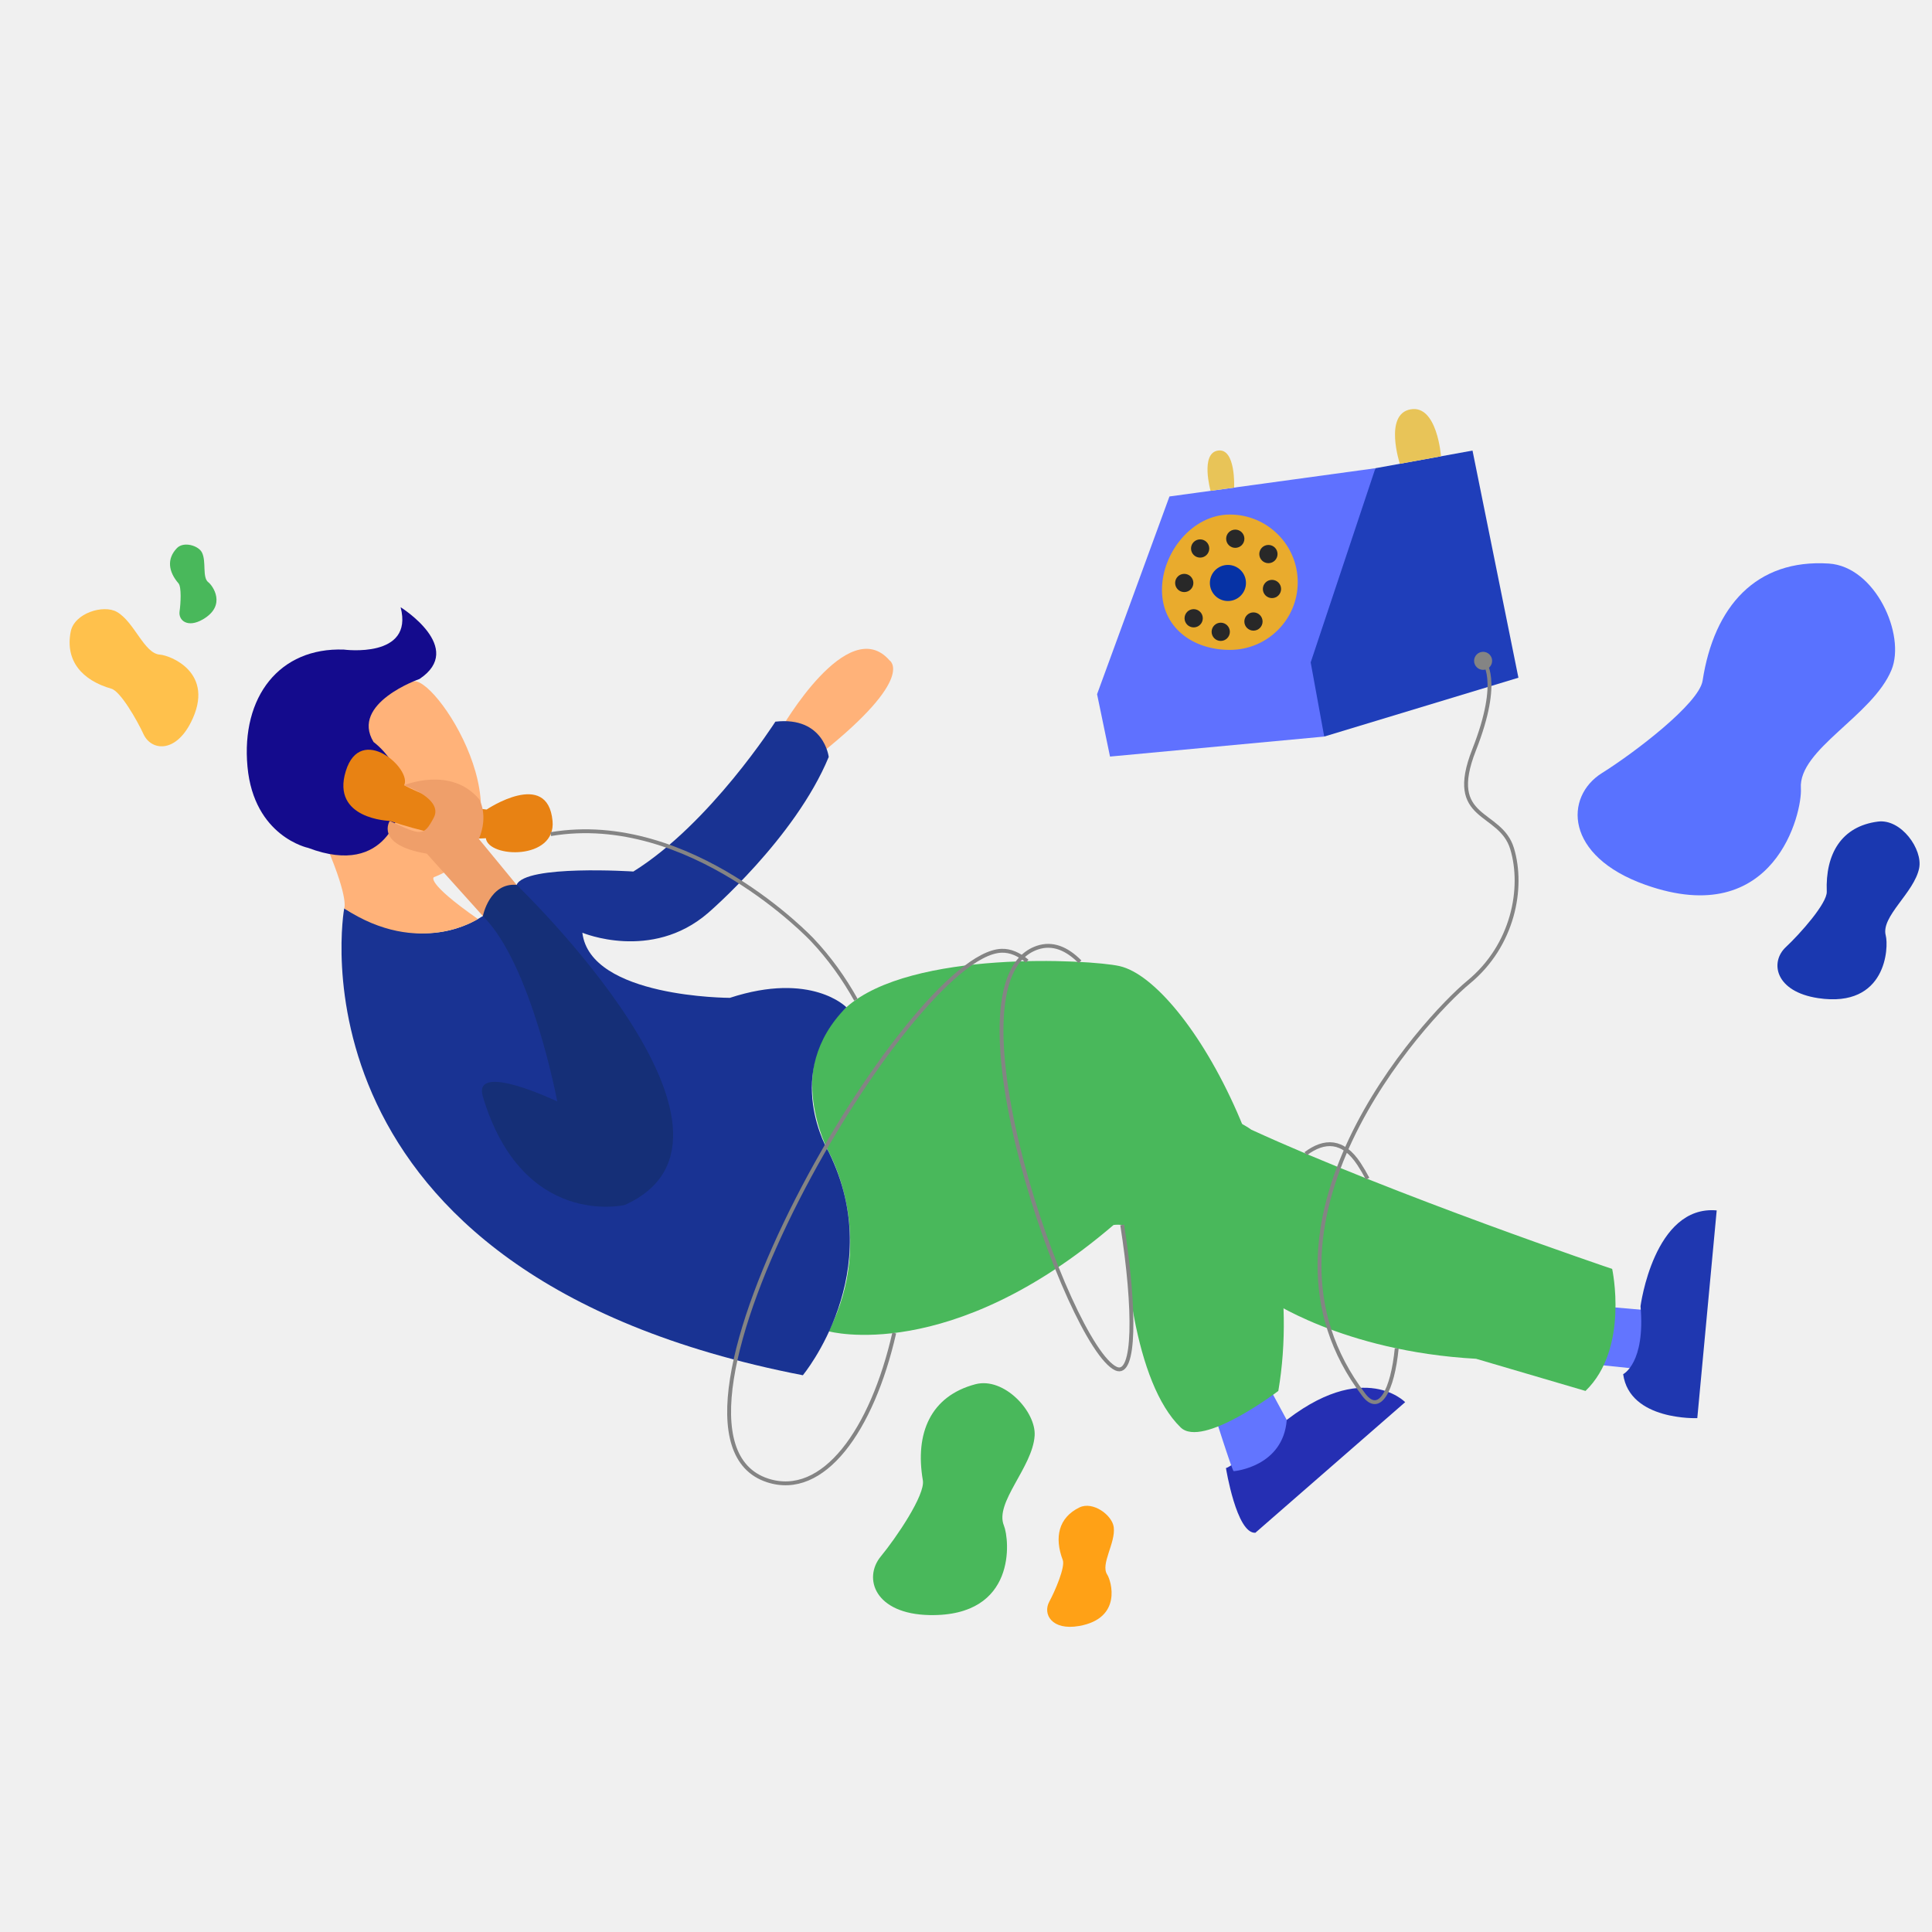
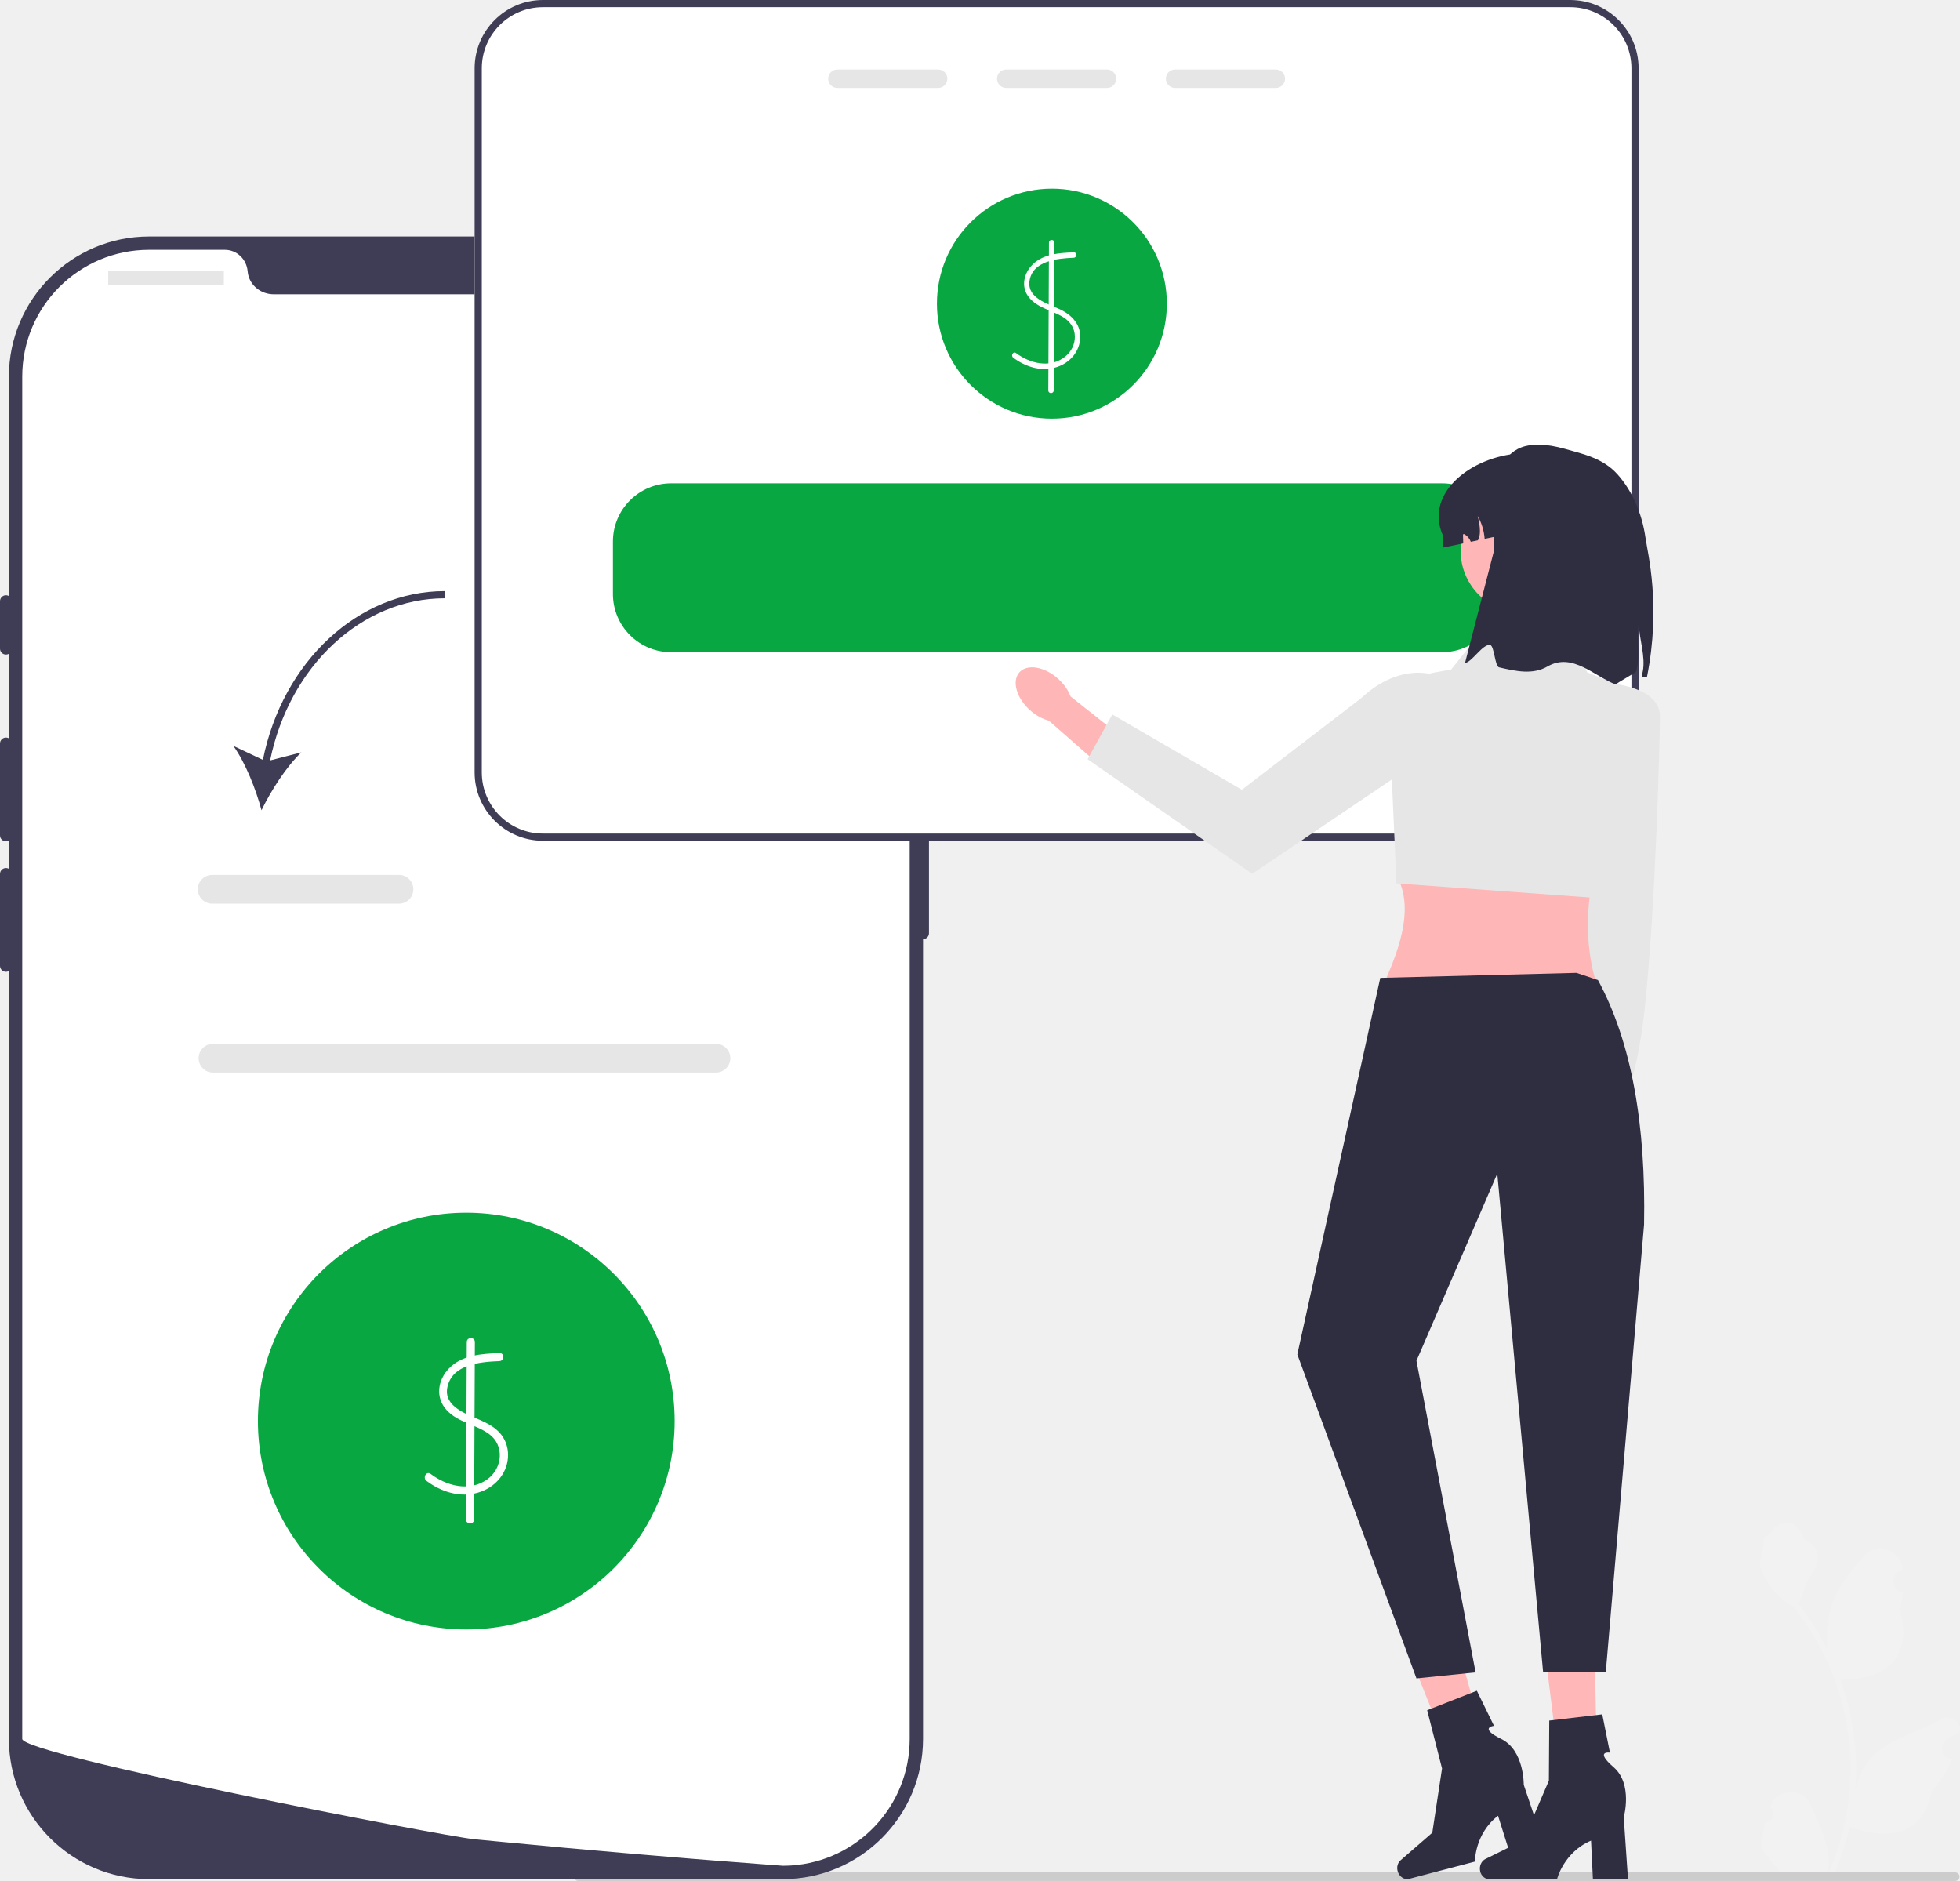
- <svg xmlns="http://www.w3.org/2000/svg" version="1.1" id="Camada_1" x="0px" y="0px" width="1000px" height="1000px" viewBox="0 0 1000 1000" enable-background="new 0 0 1000 1000" xml:space="preserve">
-   <g id="PESSOA">
-     <polygon fill="#6275FF" points="854.056,678.315 824.003,675.681 824.003,706.098 854.056,709.211  " />
-     <path fill="#252FB3" d="M634.547,759.849c0,0,5.483,34.114,15.23,33.505l77.536-67.596c0,0-23.646-24.591-68.906,15.496   C637.137,760.093,634.547,759.849,634.547,759.849z" />
-     <path fill="#6275FF" d="M627.643,729.187c0,0,10.187,32.287,10.898,32.287s25.586-2.437,27.481-26.499l-13.504-24.976   L627.643,729.187z" />
-     <path fill="#1F37B0" d="M849.132,676.087c0,0,6.903-52.459,39.427-49.581l-10.042,107.519c0,0-35.02,1.457-38.371-22.758   C840.146,711.267,851.721,705.632,849.132,676.087z" />
-     <path fill="#49B85B" d="M428.949,596.284c0,0-24.367-45.079,9.138-74.929c33.505-29.85,126.068-24.727,141.33-21.321   c35.49,7.919,99.297,120.009,82.24,219.914c0,0-39.292,29.854-50.562,18.885c-23.746-23.113-30.459-85.285-29.85-129.146   C581.853,565.825,428.949,596.284,428.949,596.284z" />
-     <path fill="#49B85B" d="M820.652,719.948c22.743-21.931,13.808-63.152,13.808-63.152s-112.495-37.972-186.816-72.086   c0,0-26.804-20.712-84.676-12.793c0,0-59.091-10.356-134.02,24.367c0,0,24.976,43.658,0,92.799c0,0,62.746,17.463,147.422-55.029   c0,0,21.931-4.569,79.194,37.922c0,0,38.988,27.464,108.434,31.322L820.652,719.948z" />
-     <path fill="#FFB279" d="M424.837,390.076l-20.56-12.793c0,0,34.556-60.309,56.168-35.447   C460.445,341.836,474.507,350.486,424.837,390.076z" />
-     <path fill="#193393" d="M267.413,458.001c-3.582,4.666-9.384,11.011-17.472,16.145c-15.443,9.801-39.219,15.186-71.785-3.962   c0,0-34.304,188.846,237.391,241.642c0,0,44.267-53.202,13.402-115.541c0,0-24.773-40.815,9.138-74.929   c0,0-18.072-18.682-60.309-4.873c0,0-72.289,0-76.351-33.708c0,0,35.739,15.026,64.979-10.153c0,0,45.079-38.581,62.543-80.818   c0,0-2.437-21.118-27.616-18.275c0,0-33.708,52.796-73.508,77.569C327.825,451.096,271.777,447.442,267.413,458.001" />
-     <path fill="none" stroke="#C91111" stroke-miterlimit="10" d="M214.365,405.458" />
-     <path fill="#FFB279" d="M178.155,470.184c0,0,2.552-4.524-8.718-31.202l19.189-69.313c0,0,12.488-16.143,25.738-17.057   s64.421,80.412,10.204,101.429c0,0-4.644,2.465,22.807,21.64C247.375,475.681,217.028,495.769,178.155,470.184z" />
-     <path fill="#140B8D" d="M207.356,417.392c0,0-6.092,37.322-47.821,21.483c0,0-28.089-5.787-31.439-42.034   c-3.351-36.246,16.589-61.832,49.904-60.614c0,0,36.361,4.873,29.356-21.931c0,0,33.912,21.114,9.747,37.16   c0,0-35.942,12.488-23.758,32.591C193.345,384.049,211.285,396.83,207.356,417.392z" />
-     <path fill="#E88213" d="M201.724,424.901c0,0-30.459-0.812-22.743-25.789c7.716-24.976,34.419-1.015,30.205,7.31   c0,0,17.108,9.95,42.693,12.59c0,0,31.576-21.22,34.114,5.889c1.919,20.491-33.253,19.291-34.52,8.935   C251.474,433.836,235.229,436.069,201.724,424.901z" />
-     <path fill="#EF9F6A" d="M209.187,406.423c0,0,20.56,7.031,15.306,16.854s-6.511,9.214-22.768,1.624c0,0-7.919,12.387,19.189,16.956   l29.027,32.289l17.472-16.145l-19.543-23.759c5.178-12.336,0.152-20.56,0.152-20.56   C233.402,396.32,209.187,406.423,209.187,406.423" />
-     <path fill="#152F77" d="M249.941,567.653c20.622,68.598,73.417,56.045,73.417,56.045c79.6-35.739-55.944-165.697-55.944-165.697   c-14.114-1.218-17.472,16.145-17.472,16.145c25.271,25.08,38.49,95.967,38.49,95.967S244.333,549,249.941,567.653z" />
+ <svg xmlns="http://www.w3.org/2000/svg" width="545.563" height="523.501" viewBox="0 0 545.563 523.501">
+   <path d="M491.304,507.168c2.066,.129,3.208-2.437,1.645-3.933l-.155-.618c.02-.05,.041-.099,.062-.148,2.089-4.982,9.17-4.947,11.241,.042,1.839,4.428,4.179,8.864,4.756,13.546,.258,2.067,.142,4.172-.316,6.2,4.308-9.411,6.575-19.687,6.575-30.021,0-2.597-.142-5.193-.433-7.783-.239-2.119-.568-4.224-.995-6.31-2.306-11.277-7.299-22.018-14.5-30.99-3.462-1.892-6.349-4.851-8.093-8.397-.626-1.279-1.117-2.655-1.35-4.056,.394,.052,1.486-5.949,1.188-6.317,.549-.833,1.532-1.247,2.131-2.06,2.982-4.043,7.091-3.337,9.236,2.157,4.582,2.313,4.627,6.148,1.815,9.837-1.789,2.347-2.035,5.522-3.604,8.035,.162,.207,.329,.407,.491,.614,2.961,3.798,5.522,7.88,7.681,12.169-.61-4.766,.291-10.508,1.826-14.21,1.748-4.217,5.025-7.769,7.91-11.415,3.466-4.379,10.573-2.468,11.184,3.083,.006,.054,.012,.107,.017,.161-.429,.242-.848,.499-1.259,.77-2.339,1.547-1.531,5.174,1.241,5.602l.063,.01c-.155,1.544-.42,3.074-.807,4.579,3.702,14.316-4.29,19.53-15.701,19.764-.252,.129-.497,.258-.749,.381,1.156,3.255,2.08,6.594,2.764,9.979,.614,2.99,1.04,6.013,1.279,9.049,.297,3.83,.271,7.68-.052,11.503l.019-.136c.82-4.211,3.107-8.145,6.427-10.87,4.946-4.063,11.933-5.559,17.268-8.824,2.568-1.572,5.859,.459,5.411,3.437l-.022,.143c-.794,.323-1.569,.698-2.319,1.117-.429,.242-.848,.499-1.259,.77-2.339,1.547-1.531,5.174,1.241,5.602l.063,.01c.045,.006,.084,.013,.129,.019-1.363,3.236-3.262,6.239-5.639,8.829-2.315,12.497-12.256,13.683-22.89,10.044h-.006c-1.163,5.064-2.861,10.011-5.044,14.726h-18.02c-.065-.2-.123-.407-.181-.607,1.666,.103,3.346,.006,4.986-.297-1.337-1.641-2.674-3.294-4.011-4.935-.032-.032-.058-.065-.084-.097-.678-.84-1.363-1.673-2.041-2.512l-0-.001c-.042-2.578,.267-5.147,.879-7.64l.001-0Z" fill="#f2f2f2" />
+   <path d="M159.753,522.311c0,.66,.53,1.19,1.19,1.19h383.29c.66,0,1.19-.53,1.19-1.19,0-.66-.53-1.19-1.19-1.19H160.943c-.66,0-1.19,.53-1.19,1.19Z" fill="#ccc" />
+   <g>
+     <path d="M217.914,522.994H41.489c-21.512,0-39.013-17.501-39.013-39.014V104.831c0-21.512,17.501-39.013,39.013-39.013H217.914c21.512,0,39.013,17.501,39.013,39.013V483.98c0,21.512-17.501,39.014-39.013,39.014Z" fill="#3f3d56" />
+     <path d="M256.927,205.281c-.91,0-1.65,.74-1.65,1.65v52.815c0,.91,.74,1.65,1.65,1.65s1.65-.74,1.65-1.65v-52.815c0-.91-.74-1.65-1.65-1.65Z" fill="#3f3d56" />
+     <path d="M253.213,104.831V483.973c0,18.724-14.573,34.041-33.001,35.229h-.008c-.272,.017-.545,.033-.825,.041-.487,.025-.974,.033-1.469,.033,0,0-1.816-.132-5.133-.38-3.35-.248-8.227-.619-14.309-1.106-1.824-.14-3.747-.297-5.777-.462-4.044-.33-8.483-.693-13.245-1.106-1.898-.157-3.862-.33-5.867-.503-10.249-.883-21.728-1.915-33.834-3.086-2.047-.19-4.11-.388-6.189-.594-.545-.058-1.098-.107-1.65-.165-8.632-.85-125.716-23.478-125.716-27.901V104.831c0-19.5,15.803-35.303,35.303-35.303h21.076c3.367,0,6.074,2.624,6.363,5.983,.025,.223,.05,.446,.091,.668,.611,3.375,3.705,5.727,7.138,5.727h107.082c3.433,0,6.528-2.352,7.138-5.727,.041-.223,.066-.446,.091-.668,.289-3.359,2.996-5.983,6.362-5.983h21.076c19.5,0,35.303,15.803,35.303,35.303Z" fill="#fff" />
+     <path d="M1.65,165.67c-.91,0-1.65,.74-1.65,1.65v13.204c0,.91,.74,1.65,1.65,1.65s1.65-.74,1.65-1.65v-13.204c0-.91-.74-1.65-1.65-1.65Z" fill="#3f3d56" />
+     <path d="M1.65,205.281c-.91,0-1.65,.74-1.65,1.65v25.582c0,.91,.74,1.65,1.65,1.65s1.65-.74,1.65-1.65v-25.582c0-.91-.74-1.65-1.65-1.65Z" fill="#3f3d56" />
+     <path d="M1.65,241.591c-.91,0-1.65,.74-1.65,1.65v25.582c0,.91,.74,1.65,1.65,1.65s1.65-.74,1.65-1.65v-25.582c0-.91-.74-1.65-1.65-1.65Z" fill="#3f3d56" />
+     <rect x="30.121" y="75.308" width="32.184" height="4.126" rx=".31" ry=".31" fill="#e6e6e6" />
+     <circle cx="202.049" cy="76.133" r="3.301" fill="#e6e6e6" />
+     <circle cx="211.127" cy="76.133" r="3.301" fill="#e6e6e6" />
+     <circle cx="220.204" cy="76.133" r="3.301" fill="#e6e6e6" />
  </g>
-   <g id="TELEFONE">
-     <polygon fill="#5F71FF" points="685.414,381.243 574.543,391.599 567.842,359.313 605.307,256.97 711.913,242.35  " />
-     <polygon fill="#1F3EBA" points="685.414,381.243 678.408,342.865 711.913,242.35 762.171,233.212 785.929,350.784  " />
-     <path fill="#E9AB2D" d="M601.436,305.314c0,19.345,15.73,31.068,35.133,31.068c19.404,0,35.133-15.682,35.133-35.027   s-15.73-35.027-35.133-35.027C617.166,266.328,601.436,285.969,601.436,305.314z" />
-     <circle fill="#282828" cx="658.372" cy="304.857" r="4.721" />
-     <circle fill="#282828" cx="656.531" cy="286.781" r="4.721" />
-     <circle fill="#282828" cx="639.378" cy="278.848" r="4.721" />
-     <circle fill="#282828" cx="621.191" cy="283.9" r="4.721" />
-     <circle fill="#282828" cx="612.967" cy="301.745" r="4.721" />
-     <circle fill="#282828" cx="617.844" cy="320.018" r="4.721" />
-     <circle fill="#282828" cx="631.852" cy="327.023" r="4.721" />
-     <circle fill="#282828" cx="648.791" cy="321.696" r="4.721" />
-     <circle fill="#0632A5" cx="635.569" cy="301.745" r="9.341" />
-     <path fill="#E8C458" d="M724.552,240.052c0,0-8.374-25.572,5.485-28.161c13.859-2.589,15.824,24.287,15.824,24.287L724.552,240.052   z" />
-     <path fill="#E8C458" d="M626.583,254.052c0,0-5.438-19.47,3.852-20.84c9.29-1.371,8.352,19.166,8.352,19.166L626.583,254.052z" />
-     <circle fill="#848484" cx="767.654" cy="342.052" r="4.67" />
-     <path fill="none" stroke="#848484" stroke-width="2" stroke-miterlimit="10" d="M443.02,517.486   c-6.276-11.249-13.78-21.714-22.628-31.057c0,0-62.989-66.928-135.346-54.684" />
-     <path fill="none" stroke="#848484" stroke-width="2" stroke-miterlimit="10" d="M531.686,497.494   c-4.298-3.606-8.747-5.534-13.304-5.38c-48.009,1.624-193.631,250.41-121.111,274.132c28.835,9.432,54.088-25.86,65.586-76.283" />
-     <path fill="none" stroke="#848484" stroke-width="2" stroke-miterlimit="10" d="M559.006,497.825   c-6.885-6.952-14.246-9.95-22.029-7.335c-50.765,17.057,15.839,206.309,40.612,217.884c10.124,4.73,10.103-30.797,3.261-74.357" />
-     <path fill="none" stroke="#848484" stroke-width="2" stroke-miterlimit="10" d="M707.879,610.08   c-1.363-2.595-2.826-5.101-4.392-7.501c-8.363-12.809-18.002-12.649-27.683-5.411" />
-     <path fill="none" stroke="#848484" stroke-width="2" stroke-miterlimit="10" d="M767.654,342.052c0,0,9.95,8.935-4.67,46.095   s13.605,30.865,19.697,51.171c6.092,20.306,0.609,49.953-22.54,69.041s-120.98,125.979-54.217,213.62   c8.068,10.591,14.836-2.235,17.014-24.057" />
-     <path fill="#5972FF" d="M829.181,400.128c-19.494,12.184-19.534,42.947,22.54,57.872c67.176,23.829,81.224-37.769,80.412-49.953   c-1.347-20.205,37.104-37.451,46.907-61.324c7.462-18.174-8.376-53.48-32.439-55.029c-37.608-2.421-59.411,22.108-65.335,60.614   C879.438,364.186,845.764,389.763,829.181,400.128z" />
-     <path fill="#1A38B0" d="M924.375,490.184c-8.469,7.902-5.528,23.121,16.718,26.453c35.518,5.32,36.537-26.498,34.963-32.446   c-2.611-9.864,14.747-22.094,17.297-34.845c1.942-9.707-9.29-25.645-21.341-24.095c-18.834,2.422-27.256,16.653-26.48,36.267   C945.773,467.57,931.58,483.461,924.375,490.184z" />
-     <path fill="#49B85B" d="M455.907,805.603c-9.3,11.285-3.113,29.852,25.281,30.36c45.334,0.812,41.372-39.183,38.422-46.369   c-4.892-11.917,14.822-30.083,15.915-46.464c0.832-12.47-15.85-30.57-30.679-26.647c-23.176,6.132-31.376,25.331-27.175,49.756   C478.968,773.775,463.818,796.003,455.907,805.603z" />
-     <path fill="#FFA116" d="M543.108,829.029c-3.513,6.477,1.334,15.064,15.426,12.582c22.5-3.962,16.691-23.362,14.54-26.632   c-3.567-5.423,4.435-16.305,3.399-24.512c-0.789-6.248-10.782-13.594-17.738-10.226c-10.872,5.264-13.08,15.548-8.651,27.224   C551.45,811.068,546.097,823.52,543.108,829.029z" />
-     <path fill="#FFC14C" d="M74.276,379.995c3.907,8.502,16.325,10.115,24.534-6.097c13.106-25.884-11.034-34.752-15.995-35.056   c-8.227-0.505-13.194-16.923-22.324-22.12c-6.95-3.956-22.026,0.607-23.9,10.241c-2.929,15.058,5.843,25.133,21.081,29.522   C62.374,357.839,70.952,372.762,74.276,379.995z" />
-     <path fill="#49B85B" d="M92.95,316.437c-0.684,4.665,4.119,8.756,12.039,4.162c12.645-7.335,4.883-17.711,2.871-19.202   c-3.337-2.473-0.926-10.773-3.356-15.475c-1.85-3.58-9.471-5.793-12.909-2.238c-5.373,5.557-4.434,12.222,0.798,18.261   C94.007,303.809,93.532,312.469,92.95,316.437z" />
+   <path d="M199.289,298.516H59.289c-2.206,0-4-1.794-4-4s1.794-4,4-4H199.289c2.206,0,4,1.794,4,4s-1.794,4-4,4Z" fill="#e6e6e6" />
+   <circle cx="129.791" cy="395.516" r="58" fill="#08a742" />
+   <path d="M139.009,376.578c-4.895,.201-10.429,.537-14.046,4.293-3.143,3.263-3.832,8.105-.645,11.589,3.196,3.493,8.165,3.965,11.848,6.69,4.326,3.2,3.692,9.529-.494,12.562-4.936,3.576-11.309,1.909-15.822-1.494-1.156-.872-2.279,1.081-1.136,1.943,4.043,3.048,9.319,4.745,14.317,3.287,4.511-1.316,8.009-4.995,8.364-9.78,.17-2.284-.48-4.601-1.9-6.404-1.499-1.903-3.658-3.074-5.841-4.027-3.757-1.641-10.227-3.763-9.134-9.104,1.324-6.474,9.204-7.087,14.487-7.304,1.443-.059,1.45-2.31,0-2.25h0Z" fill="#fff" />
+   <path d="M129.928,373.516l-.216,49.393c-.006,1.448,2.244,1.45,2.25,0l.216-49.393c.006-1.448-2.244-1.45-2.25,0h0Z" fill="#fff" />
+   <path d="M437.086,0H151.126c-10.49,0-19.02,8.53-19.02,19.02V214.98c0,10.49,8.53,19.02,19.02,19.02H437.086c10.49,0,19.02-8.53,19.02-19.02V19.02c0-10.49-8.53-19.02-19.02-19.02Z" fill="#fff" />
+   <circle cx="292.791" cy="84.516" r="32" fill="#08a742" />
+   <path d="M298.861,70.236c-3.961,.163-8.42,.414-11.417,3.362-2.482,2.442-3.35,6.243-1.069,9.118,2.401,3.027,6.395,3.601,9.53,5.536,1.948,1.202,3.239,3.024,3.281,5.364,.039,2.191-.972,4.239-2.663,5.612-4.148,3.37-9.805,1.975-13.729-.972-.772-.58-1.521,.722-.757,1.295,3.25,2.441,7.435,3.858,11.479,2.808,3.723-.967,6.721-3.895,7.125-7.808,.425-4.124-2.283-6.932-5.794-8.544-3.21-1.473-8.839-3.042-8.308-7.616,.675-5.817,7.795-6.469,12.323-6.655,.962-.04,.967-1.54,0-1.5h0Z" fill="#fff" />
+   <path d="M291.977,67.516l-.18,41.158c-.004,.965,1.496,.967,1.5,0l.18-41.158c.004-.965-1.496-.967-1.5,0h0Z" fill="#fff" />
+   <path d="M437.086,0H151.126c-10.49,0-19.02,8.53-19.02,19.02V214.98c0,10.49,8.53,19.02,19.02,19.02H437.086c10.49,0,19.02-8.53,19.02-19.02V19.02c0-10.49-8.53-19.02-19.02-19.02Zm17.02,214.98c0,9.39-7.63,17.02-17.02,17.02H151.126c-9.39,0-17.02-7.63-17.02-17.02V19.02c0-9.39,7.63-17.02,17.02-17.02H437.086c9.39,0,17.02,7.63,17.02,17.02V214.98Z" fill="#3f3d56" />
+   <g>
+     <path d="M261.136,19.35h-28.06c-1.41,0-2.56,1.15-2.56,2.56,0,1.42,1.15,2.57,2.56,2.57h28.06c1.41,0,2.56-1.15,2.56-2.57,0-1.41-1.15-2.56-2.56-2.56Z" fill="#e6e6e6" />
+     <path d="M308.136,19.35h-28.06c-1.41,0-2.56,1.15-2.56,2.56,0,1.42,1.15,2.57,2.56,2.57h28.06c1.41,0,2.56-1.15,2.56-2.57,0-1.41-1.15-2.56-2.56-2.56Z" fill="#e6e6e6" />
+     <path d="M355.136,19.35h-28.06c-1.41,0-2.56,1.15-2.56,2.56,0,1.42,1.15,2.57,2.56,2.57h28.06c1.41,0,2.56-1.15,2.56-2.57,0-1.41-1.15-2.56-2.56-2.56Z" fill="#e6e6e6" />
+   </g>
+   <path d="M401.416,134.516H186.796c-8.93,0-16.19,7.26-16.19,16.19v14.62c0,8.93,7.26,16.19,16.19,16.19h214.62c8.93,0,16.19-7.26,16.19-16.19v-14.62c0-8.93-7.26-16.19-16.19-16.19Z" fill="#08a742" />
+   <path d="M73.179,211.492l-8.23-3.899c3.376,4.711,6.284,12.068,7.841,17.922,2.637-5.453,6.887-12.126,11.094-16.112l-8.698,2.238c5.36-26.268,25.519-45.126,48.604-45.126v-2c-24.113,0-45.139,19.648-50.611,46.976Z" fill="#3f3d56" />
+   <path d="M111.058,251.516H59.058c-2.206,0-4-1.794-4-4s1.794-4,4-4h52c2.206,0,4,1.794,4,4s-1.794,4-4,4Z" fill="#e6e6e6" />
+   <g>
+     <polygon points="456.979 238.488 456.454 279.327 446.293 315.732 438.17 312.702 441.776 279.333 441.302 234.176 456.979 238.488" fill="#ffb6b6" />
+     <ellipse cx="440.63" cy="320.578" rx="9.634" ry="5.72" transform="translate(46.30757 696.6564) rotate(-79.68097)" fill="#ffb6b6" />
+     <path d="M444.648,189.861s17.407,.24,17.392,9.487c-.008,5.221-1.129,52.623-4.25,81.42-2.406,22.207-7,28-7,28l-11-25,4.857-93.906Z" fill="#e6e6e6" />
+     <path d="M444.201,273.299h-58.788c4.927-10.995,7.957-21.467,3.221-29.796l55.566-3.221c-2.777,11.244-3.116,22.28,0,33.018Z" fill="#ffb6b6" />
+     <path d="M436.953,175.856l-23.354-1.611-9.664,12.08-4.899,.891c-7.344,1.335-12.573,7.889-12.245,15.346l1.906,43.313,55.821,4.07,13.374-56.402-16.106-6.412-4.832-11.274Z" fill="#e6e6e6" />
+     <g>
+       <path d="M294.531,188.922c1.657,1.491,2.84,3.232,3.465,4.921l16.681,13.203-6.515,7.754-16.22-14.228c-1.745-.443-3.601-1.436-5.258-2.927-3.785-3.405-5.097-8.118-2.93-10.527,2.167-2.409,6.992-1.601,10.777,1.804h0Z" fill="#ffb6b6" />
+       <path d="M412.468,200.037v0l-63.916,43.159-45.817-31.884,6.879-12.46,36.06,20.957,33.255-25.534c11.842-11.123,26.684-8.967,33.539,5.762Z" fill="#e6e6e6" />
+     </g>
+     <circle cx="423.891" cy="153.302" r="17.326" fill="#ffb6b6" />
+     <path d="M447.441,149.046v3.36l-19.54-5.5-14.65,3.07c-.17-2.23-.83-4.42-1.93-6.36,.765,3.112,.851,5.519,.04,6.76l-1.97,.41c-.32-.87-.94-1.63-1.75-2.09-.08-.05-.18-.09-.27-.06-.14,.05-.15,.23-.15,.37,.02,.74,.04,1.48,.07,2.22l-5.66,1.18v-3.36c-5.43-12.218,8.882-22.79,22.91-22.9,6.33-.05,12.05,2.56,16.2,6.7,4.14,4.15,6.7,9.87,6.7,16.2Z" fill="#2f2e41" />
+     <path d="M458.433,188.444l-1.476-.122c.105-.483,.21-.959,.306-1.441,.818-4.05-.982-9.205-1.115-13.095-.694,4.111,.493,9.168-.736,13.071-.137,.434-5.476,3.232-5.623,3.66-5.909-2.161-12.063-9.066-19.032-5.033-4.121,2.385-8.824,1.34-13.503,.248-1.158-.27-1.319-5.99-2.466-6.215-2.053-.402-5.068,4.797-7,5l8-31c0-16.864-1.562-34.557,19.8-28.594,5.373,1.5,10.69,2.675,14.656,7.11,3.965,4.44,6.789,10.646,7.789,17.713,.603,4.263,4.367,18.739,.397,38.7Z" fill="#2f2e41" />
+     <g>
+       <polygon points="444.638 500.18 435.102 500.405 429.786 457.561 443.859 457.228 444.638 500.18" fill="#ffb7b7" />
+       <path d="M411.919,520.077h0c0,1.611,1.143,2.917,2.554,2.917h18.929s1.863-7.488,9.458-10.71l.524,10.71h9.765l-1.183-17.222s2.612-9.214-2.813-13.924c-5.425-4.71-1.031-4.054-1.031-4.054l-2.134-10.659-14.756,1.735-.108,16.732-7.161,16.608-10.503,5.188c-.935,.462-1.54,1.514-1.54,2.677l-0,0Z" fill="#2f2e41" />
+     </g>
+     <g>
+       <polygon points="415.624 493.198 406.457 495.836 390.443 455.743 403.972 451.85 415.624 493.198" fill="#ffb7b7" />
+       <path d="M389.025,520.746h0c.409,1.558,1.846,2.531,3.21,2.174l18.31-4.803s-.098-7.716,6.43-12.76l3.225,10.227,9.445-2.478-5.515-16.358s.189-9.575-6.254-12.754c-6.443-3.179-2.026-3.66-2.026-3.66l-4.769-9.769-13.833,5.423,4.141,16.212-2.712,17.882-8.843,7.684c-.787,.684-1.105,1.855-.81,2.981l-0,0Z" fill="#2f2e41" />
+     </g>
+     <path d="M438.791,270.768l6,2c9.381,17.326,13.358,40.334,12.831,68.078l-10.658,124.611h-17.437l-12.76-138.822-22.5,52.105,16.462,86.717-16.462,1.678-33.158-90.172,23.092-104.802,54.589-1.395Z" fill="#2f2e41" />
  </g>
</svg>
